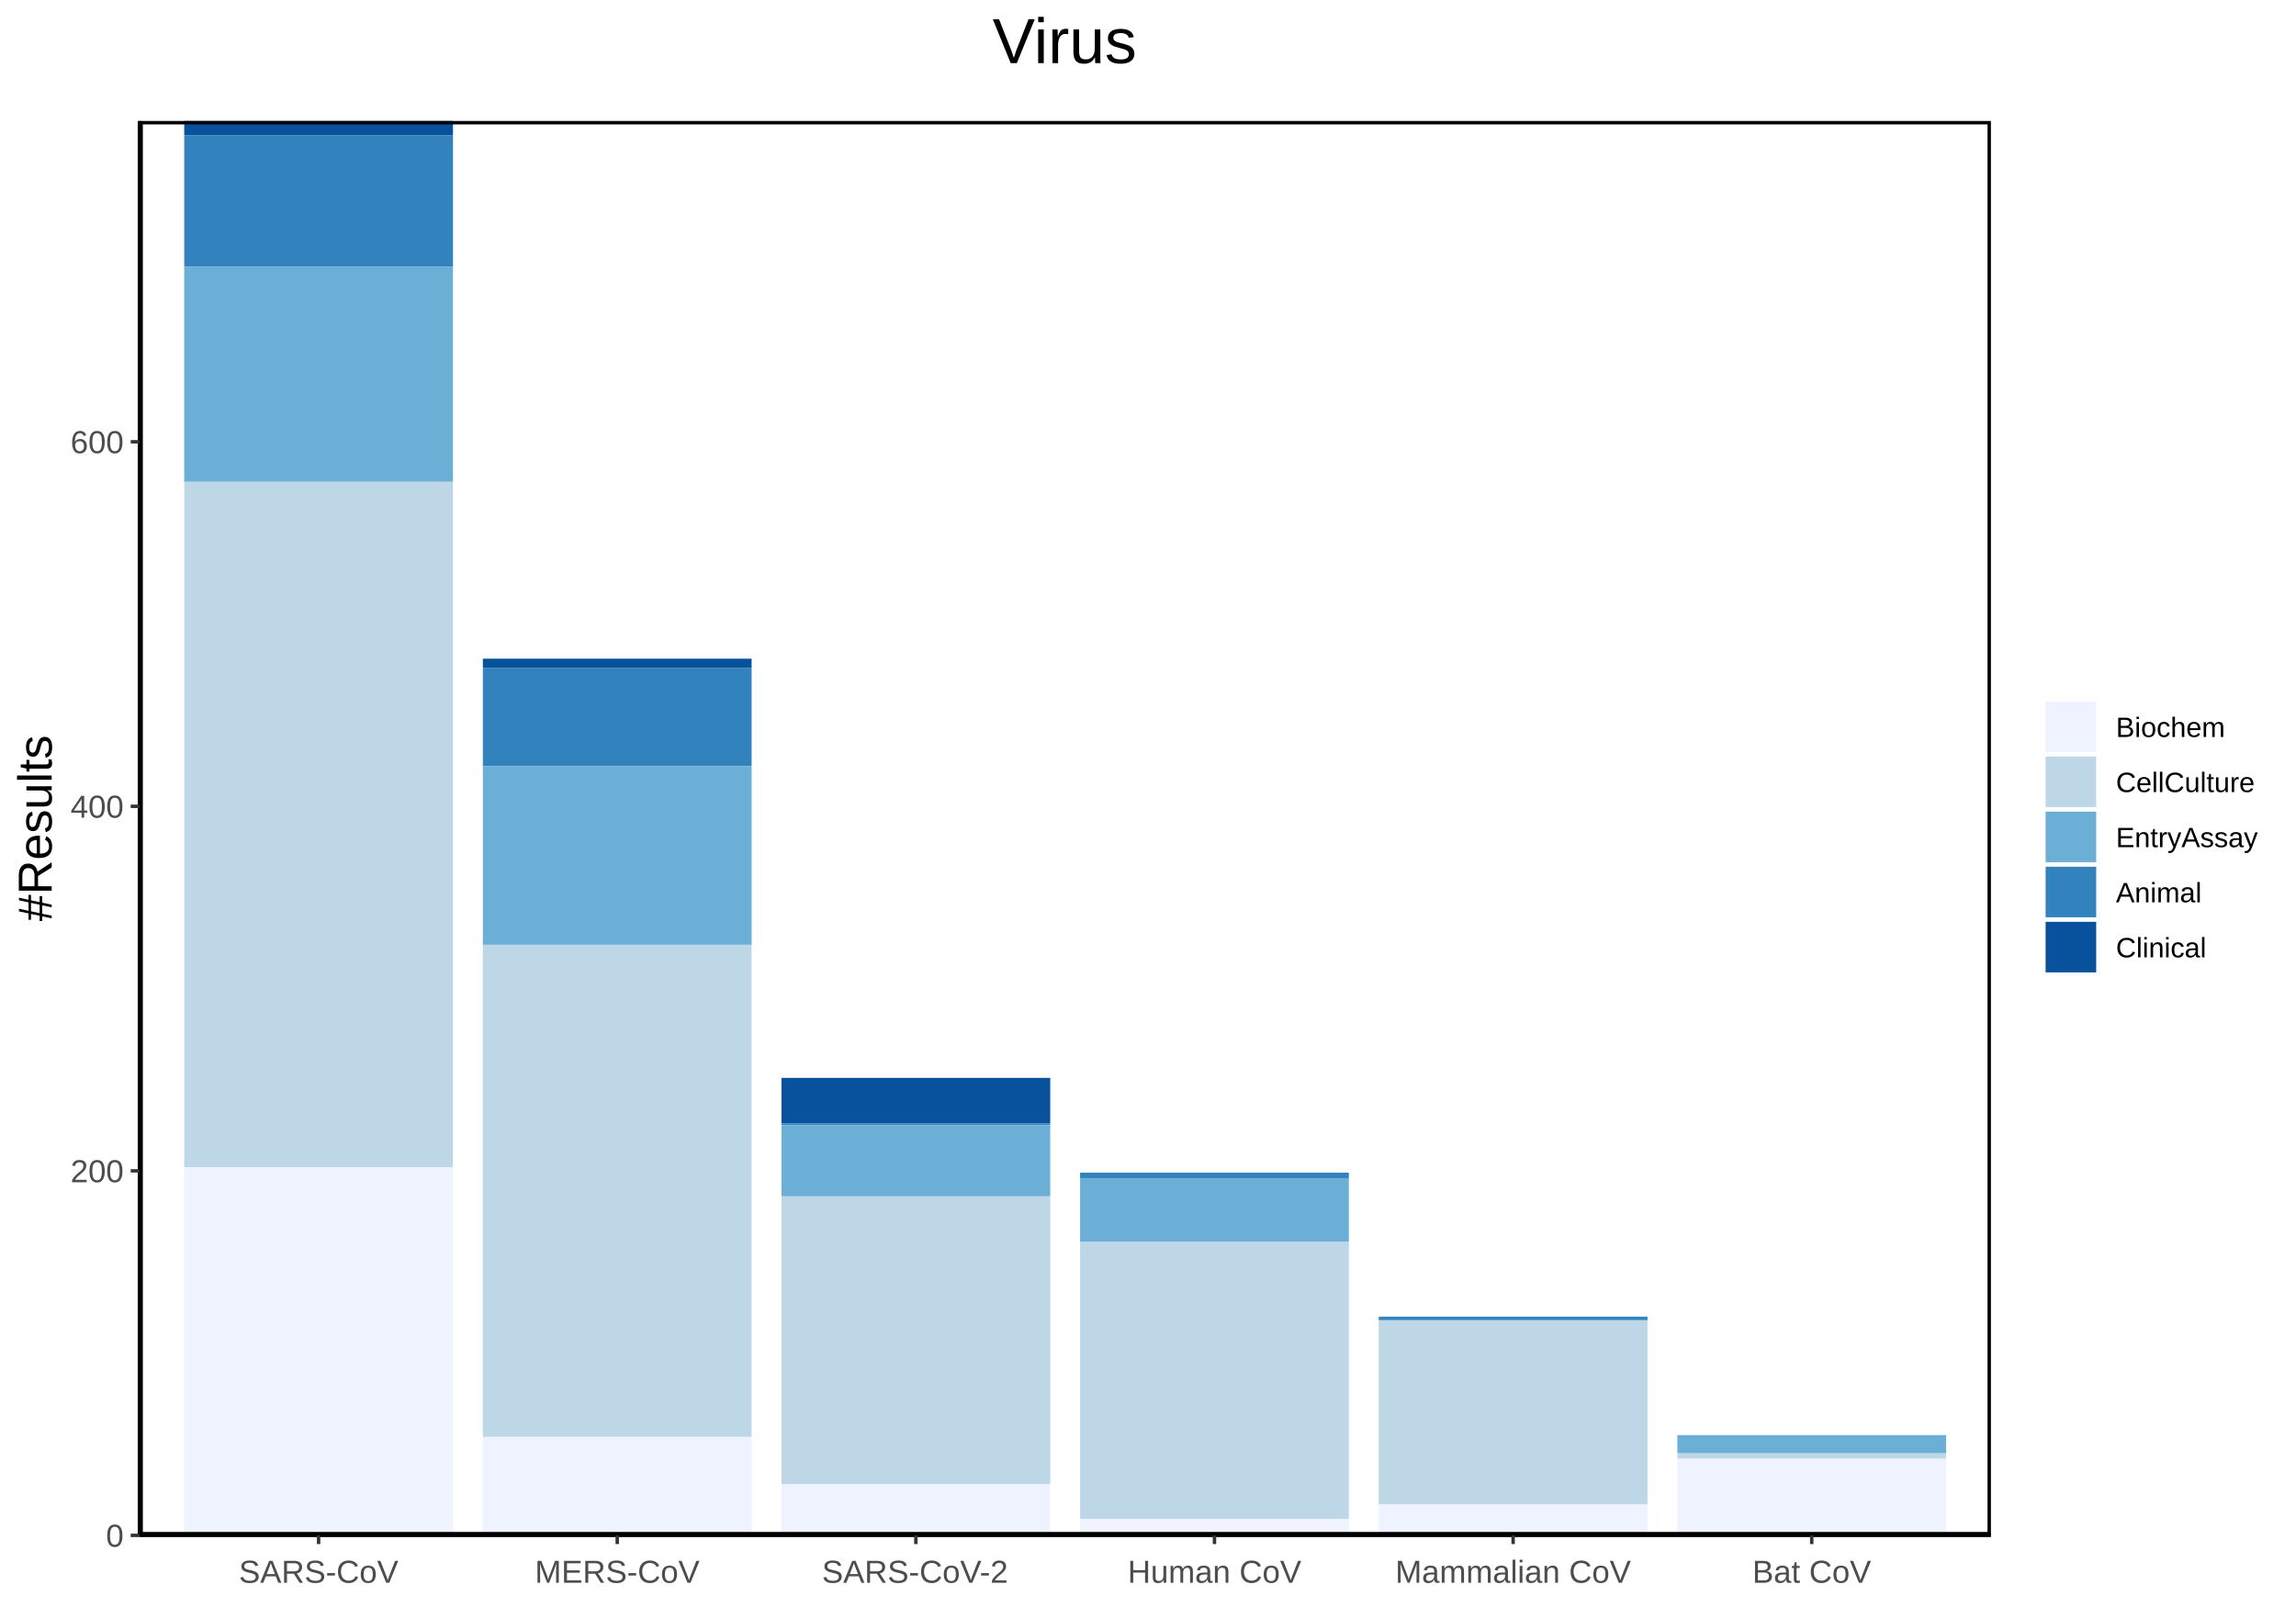
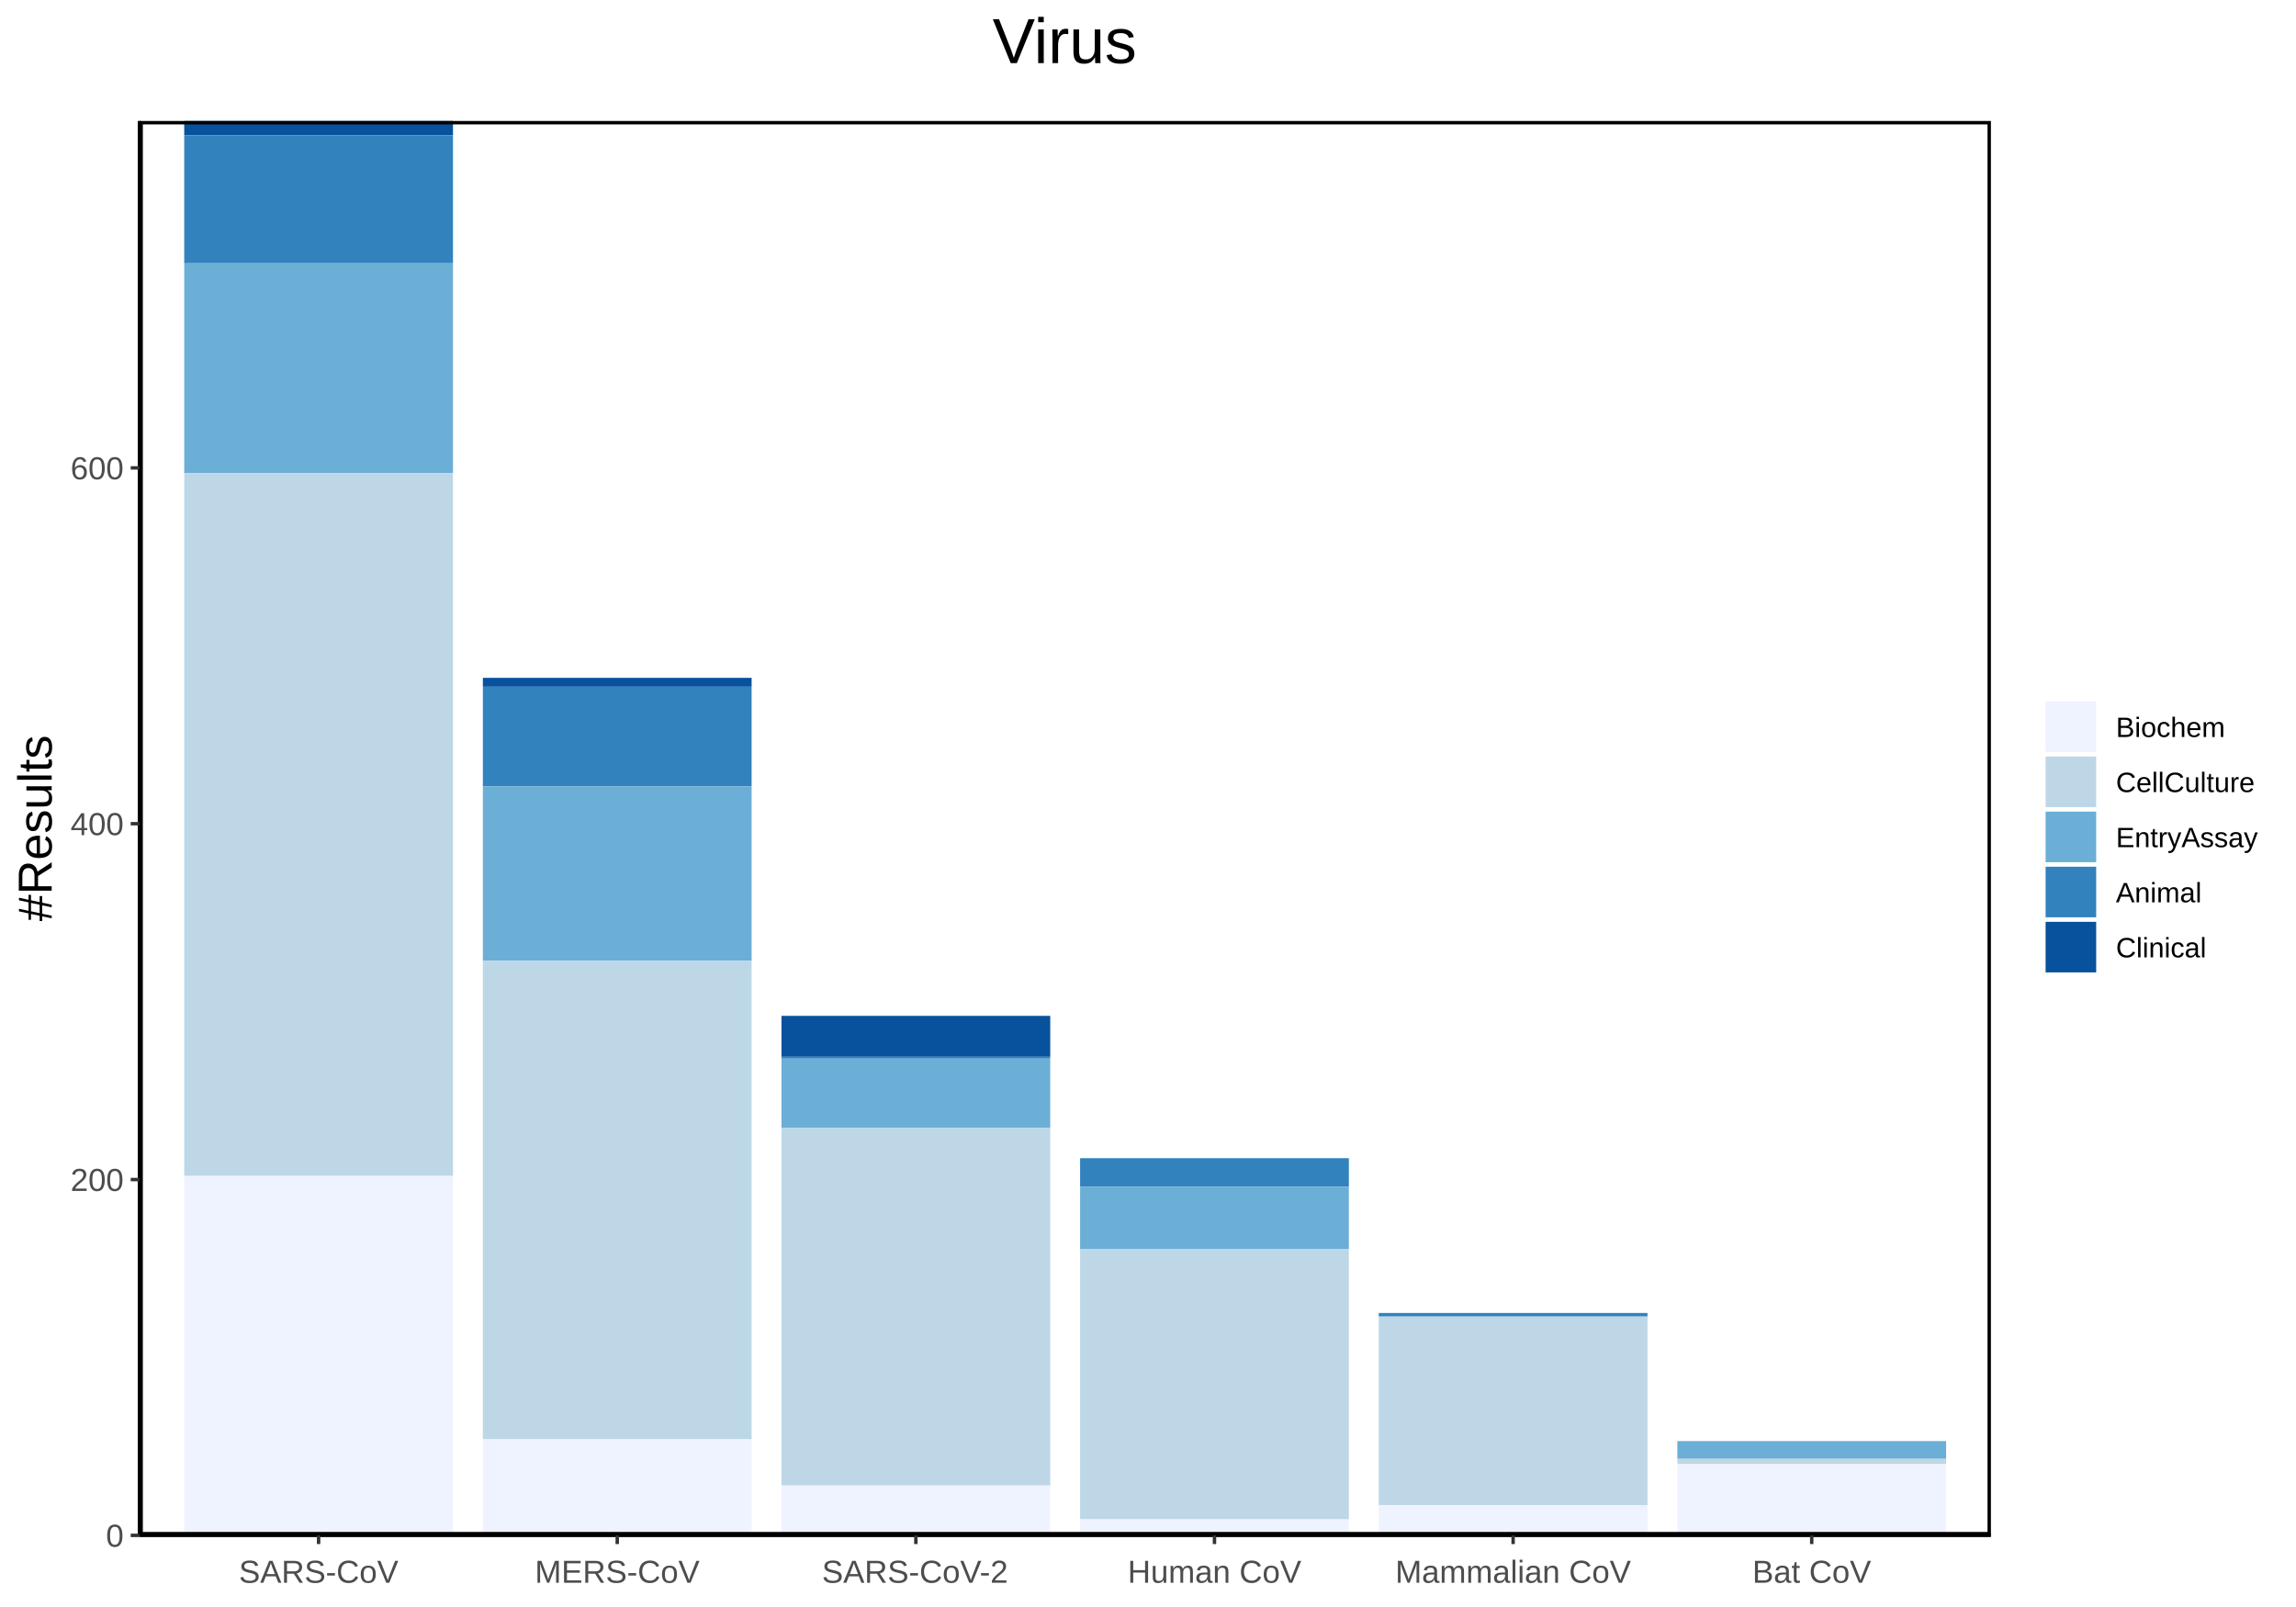
<svg xmlns="http://www.w3.org/2000/svg" viewBox="0 0 720.00 504.00">
  <defs>
    <style type="text/css">
    line, polyline, polygon, path, rect, circle {
      fill: none;
      stroke: #000000;
      stroke-linecap: round;
      stroke-linejoin: round;
      stroke-miterlimit: 10.00;
    }
  </style>
  </defs>
  <rect width="100%" height="100%" style="stroke: none; fill: #FFFFFF;" />
  <rect x="0.00" y="0.00" width="720.00" height="504.00" style="stroke-width: 1.07; stroke: #FFFFFF; fill: #FFFFFF;" />
  <defs>
    <clipPath id="cpNDMuNzN8NjI0LjMzfDQ4MS41M3wzNy45NA==">
      <rect x="43.73" y="37.94" width="580.60" height="443.59" />
    </clipPath>
  </defs>
  <rect x="43.73" y="37.94" width="580.60" height="443.59" style="stroke-width: 1.07; stroke: none; fill: #FFFFFF;" clip-path="url(#cpNDMuNzN8NjI0LjMzfDQ4MS41M3wzNy45NA==)" />
-   <rect x="57.77" y="37.94" width="84.28" height="4.57" style="stroke-width: 1.07; stroke: none; stroke-linecap: square; stroke-linejoin: miter; fill: #08519C;" clip-path="url(#cpNDMuNzN8NjI0LjMzfDQ4MS41M3wzNy45NA==)" />
-   <rect x="151.42" y="206.58" width="84.28" height="2.86" style="stroke-width: 1.07; stroke: none; stroke-linecap: square; stroke-linejoin: miter; fill: #08519C;" clip-path="url(#cpNDMuNzN8NjI0LjMzfDQ4MS41M3wzNy45NA==)" />
-   <rect x="245.06" y="338.05" width="84.28" height="14.29" style="stroke-width: 1.07; stroke: none; stroke-linecap: square; stroke-linejoin: miter; fill: #08519C;" clip-path="url(#cpNDMuNzN8NjI0LjMzfDQ4MS41M3wzNy45NA==)" />
-   <rect x="338.71" y="367.78" width="84.28" height="0.00" style="stroke-width: 1.07; stroke: none; stroke-linecap: square; stroke-linejoin: miter; fill: #08519C;" clip-path="url(#cpNDMuNzN8NjI0LjMzfDQ4MS41M3wzNy45NA==)" />
-   <rect x="432.36" y="412.94" width="84.28" height="0.00" style="stroke-width: 1.07; stroke: none; stroke-linecap: square; stroke-linejoin: miter; fill: #08519C;" clip-path="url(#cpNDMuNzN8NjI0LjMzfDQ4MS41M3wzNy45NA==)" />
-   <rect x="526.00" y="450.09" width="84.28" height="0.00" style="stroke-width: 1.07; stroke: none; stroke-linecap: square; stroke-linejoin: miter; fill: #08519C;" clip-path="url(#cpNDMuNzN8NjI0LjMzfDQ4MS41M3wzNy45NA==)" />
-   <rect x="57.77" y="42.52" width="84.28" height="41.16" style="stroke-width: 1.07; stroke: none; stroke-linecap: square; stroke-linejoin: miter; fill: #3182BD;" clip-path="url(#cpNDMuNzN8NjI0LjMzfDQ4MS41M3wzNy45NA==)" />
-   <rect x="151.42" y="209.43" width="84.28" height="30.87" style="stroke-width: 1.07; stroke: none; stroke-linecap: square; stroke-linejoin: miter; fill: #3182BD;" clip-path="url(#cpNDMuNzN8NjI0LjMzfDQ4MS41M3wzNy45NA==)" />
-   <rect x="245.06" y="352.34" width="84.28" height="0.57" style="stroke-width: 1.07; stroke: none; stroke-linecap: square; stroke-linejoin: miter; fill: #3182BD;" clip-path="url(#cpNDMuNzN8NjI0LjMzfDQ4MS41M3wzNy45NA==)" />
-   <rect x="338.71" y="367.78" width="84.28" height="1.71" style="stroke-width: 1.07; stroke: none; stroke-linecap: square; stroke-linejoin: miter; fill: #3182BD;" clip-path="url(#cpNDMuNzN8NjI0LjMzfDQ4MS41M3wzNy45NA==)" />
-   <rect x="432.36" y="412.94" width="84.28" height="1.14" style="stroke-width: 1.07; stroke: none; stroke-linecap: square; stroke-linejoin: miter; fill: #3182BD;" clip-path="url(#cpNDMuNzN8NjI0LjMzfDQ4MS41M3wzNy45NA==)" />
-   <rect x="526.00" y="450.09" width="84.28" height="0.00" style="stroke-width: 1.07; stroke: none; stroke-linecap: square; stroke-linejoin: miter; fill: #3182BD;" clip-path="url(#cpNDMuNzN8NjI0LjMzfDQ4MS41M3wzNy45NA==)" />
-   <rect x="57.77" y="83.67" width="84.28" height="67.45" style="stroke-width: 1.07; stroke: none; stroke-linecap: square; stroke-linejoin: miter; fill: #6BAED6;" clip-path="url(#cpNDMuNzN8NjI0LjMzfDQ4MS41M3wzNy45NA==)" />
-   <rect x="151.42" y="240.30" width="84.28" height="56.02" style="stroke-width: 1.07; stroke: none; stroke-linecap: square; stroke-linejoin: miter; fill: #6BAED6;" clip-path="url(#cpNDMuNzN8NjI0LjMzfDQ4MS41M3wzNy45NA==)" />
-   <rect x="245.06" y="352.92" width="84.28" height="22.29" style="stroke-width: 1.07; stroke: none; stroke-linecap: square; stroke-linejoin: miter; fill: #6BAED6;" clip-path="url(#cpNDMuNzN8NjI0LjMzfDQ4MS41M3wzNy45NA==)" />
-   <rect x="338.71" y="369.49" width="84.28" height="20.01" style="stroke-width: 1.07; stroke: none; stroke-linecap: square; stroke-linejoin: miter; fill: #6BAED6;" clip-path="url(#cpNDMuNzN8NjI0LjMzfDQ4MS41M3wzNy45NA==)" />
-   <rect x="432.36" y="414.08" width="84.28" height="0.00" style="stroke-width: 1.07; stroke: none; stroke-linecap: square; stroke-linejoin: miter; fill: #6BAED6;" clip-path="url(#cpNDMuNzN8NjI0LjMzfDQ4MS41M3wzNy45NA==)" />
-   <rect x="526.00" y="450.09" width="84.28" height="5.72" style="stroke-width: 1.07; stroke: none; stroke-linecap: square; stroke-linejoin: miter; fill: #6BAED6;" clip-path="url(#cpNDMuNzN8NjI0LjMzfDQ4MS41M3wzNy45NA==)" />
-   <rect x="57.77" y="151.13" width="84.28" height="214.94" style="stroke-width: 1.07; stroke: none; stroke-linecap: square; stroke-linejoin: miter; fill: #BDD7E7;" clip-path="url(#cpNDMuNzN8NjI0LjMzfDQ4MS41M3wzNy45NA==)" />
-   <rect x="151.42" y="296.32" width="84.28" height="154.34" style="stroke-width: 1.07; stroke: none; stroke-linecap: square; stroke-linejoin: miter; fill: #BDD7E7;" clip-path="url(#cpNDMuNzN8NjI0LjMzfDQ4MS41M3wzNy45NA==)" />
-   <rect x="245.06" y="375.21" width="84.28" height="90.32" style="stroke-width: 1.07; stroke: none; stroke-linecap: square; stroke-linejoin: miter; fill: #BDD7E7;" clip-path="url(#cpNDMuNzN8NjI0LjMzfDQ4MS41M3wzNy45NA==)" />
-   <rect x="338.71" y="389.50" width="84.28" height="86.89" style="stroke-width: 1.07; stroke: none; stroke-linecap: square; stroke-linejoin: miter; fill: #BDD7E7;" clip-path="url(#cpNDMuNzN8NjI0LjMzfDQ4MS41M3wzNy45NA==)" />
-   <rect x="432.36" y="414.08" width="84.28" height="57.74" style="stroke-width: 1.07; stroke: none; stroke-linecap: square; stroke-linejoin: miter; fill: #BDD7E7;" clip-path="url(#cpNDMuNzN8NjI0LjMzfDQ4MS41M3wzNy45NA==)" />
-   <rect x="526.00" y="455.81" width="84.28" height="1.71" style="stroke-width: 1.07; stroke: none; stroke-linecap: square; stroke-linejoin: miter; fill: #BDD7E7;" clip-path="url(#cpNDMuNzN8NjI0LjMzfDQ4MS41M3wzNy45NA==)" />
-   <rect x="57.77" y="366.06" width="84.28" height="115.47" style="stroke-width: 1.07; stroke: none; stroke-linecap: square; stroke-linejoin: miter; fill: #EFF3FF;" clip-path="url(#cpNDMuNzN8NjI0LjMzfDQ4MS41M3wzNy45NA==)" />
-   <rect x="151.42" y="450.67" width="84.28" height="30.87" style="stroke-width: 1.07; stroke: none; stroke-linecap: square; stroke-linejoin: miter; fill: #EFF3FF;" clip-path="url(#cpNDMuNzN8NjI0LjMzfDQ4MS41M3wzNy45NA==)" />
-   <rect x="245.06" y="465.53" width="84.28" height="16.01" style="stroke-width: 1.07; stroke: none; stroke-linecap: square; stroke-linejoin: miter; fill: #EFF3FF;" clip-path="url(#cpNDMuNzN8NjI0LjMzfDQ4MS41M3wzNy45NA==)" />
-   <rect x="338.71" y="476.39" width="84.28" height="5.14" style="stroke-width: 1.07; stroke: none; stroke-linecap: square; stroke-linejoin: miter; fill: #EFF3FF;" clip-path="url(#cpNDMuNzN8NjI0LjMzfDQ4MS41M3wzNy45NA==)" />
-   <rect x="432.36" y="471.82" width="84.28" height="9.72" style="stroke-width: 1.07; stroke: none; stroke-linecap: square; stroke-linejoin: miter; fill: #EFF3FF;" clip-path="url(#cpNDMuNzN8NjI0LjMzfDQ4MS41M3wzNy45NA==)" />
-   <rect x="526.00" y="457.53" width="84.28" height="24.01" style="stroke-width: 1.07; stroke: none; stroke-linecap: square; stroke-linejoin: miter; fill: #EFF3FF;" clip-path="url(#cpNDMuNzN8NjI0LjMzfDQ4MS41M3wzNy45NA==)" />
+   <rect x="57.77" y="37.94" width="84.28" height="4.46" style="stroke-width: 1.07; stroke: none; stroke-linecap: square; stroke-linejoin: miter; fill: #08519C;" clip-path="url(#cpNDMuNzN8NjI0LjMzfDQ4MS41M3wzNy45NA==)" />
+   <rect x="151.42" y="212.59" width="84.28" height="2.79" style="stroke-width: 1.07; stroke: none; stroke-linecap: square; stroke-linejoin: miter; fill: #08519C;" clip-path="url(#cpNDMuNzN8NjI0LjMzfDQ4MS41M3wzNy45NA==)" />
+   <rect x="245.06" y="318.60" width="84.28" height="12.83" style="stroke-width: 1.07; stroke: none; stroke-linecap: square; stroke-linejoin: miter; fill: #08519C;" clip-path="url(#cpNDMuNzN8NjI0LjMzfDQ4MS41M3wzNy45NA==)" />
+   <rect x="338.71" y="363.24" width="84.28" height="0.00" style="stroke-width: 1.07; stroke: none; stroke-linecap: square; stroke-linejoin: miter; fill: #08519C;" clip-path="url(#cpNDMuNzN8NjI0LjMzfDQ4MS41M3wzNy45NA==)" />
+   <rect x="432.36" y="411.79" width="84.28" height="0.00" style="stroke-width: 1.07; stroke: none; stroke-linecap: square; stroke-linejoin: miter; fill: #08519C;" clip-path="url(#cpNDMuNzN8NjI0LjMzfDQ4MS41M3wzNy45NA==)" />
+   <rect x="526.00" y="451.96" width="84.28" height="0.00" style="stroke-width: 1.07; stroke: none; stroke-linecap: square; stroke-linejoin: miter; fill: #08519C;" clip-path="url(#cpNDMuNzN8NjI0LjMzfDQ4MS41M3wzNy45NA==)" />
+   <rect x="57.77" y="42.41" width="84.28" height="40.17" style="stroke-width: 1.07; stroke: none; stroke-linecap: square; stroke-linejoin: miter; fill: #3182BD;" clip-path="url(#cpNDMuNzN8NjI0LjMzfDQ4MS41M3wzNy45NA==)" />
+   <rect x="151.42" y="215.38" width="84.28" height="31.25" style="stroke-width: 1.07; stroke: none; stroke-linecap: square; stroke-linejoin: miter; fill: #3182BD;" clip-path="url(#cpNDMuNzN8NjI0LjMzfDQ4MS41M3wzNy45NA==)" />
+   <rect x="245.06" y="331.44" width="84.28" height="0.56" style="stroke-width: 1.07; stroke: none; stroke-linecap: square; stroke-linejoin: miter; fill: #3182BD;" clip-path="url(#cpNDMuNzN8NjI0LjMzfDQ4MS41M3wzNy45NA==)" />
+   <rect x="338.71" y="363.24" width="84.28" height="8.93" style="stroke-width: 1.07; stroke: none; stroke-linecap: square; stroke-linejoin: miter; fill: #3182BD;" clip-path="url(#cpNDMuNzN8NjI0LjMzfDQ4MS41M3wzNy45NA==)" />
+   <rect x="432.36" y="411.79" width="84.28" height="1.12" style="stroke-width: 1.07; stroke: none; stroke-linecap: square; stroke-linejoin: miter; fill: #3182BD;" clip-path="url(#cpNDMuNzN8NjI0LjMzfDQ4MS41M3wzNy45NA==)" />
+   <rect x="526.00" y="451.96" width="84.28" height="0.00" style="stroke-width: 1.07; stroke: none; stroke-linecap: square; stroke-linejoin: miter; fill: #3182BD;" clip-path="url(#cpNDMuNzN8NjI0LjMzfDQ4MS41M3wzNy45NA==)" />
+   <rect x="57.77" y="82.58" width="84.28" height="65.84" style="stroke-width: 1.07; stroke: none; stroke-linecap: square; stroke-linejoin: miter; fill: #6BAED6;" clip-path="url(#cpNDMuNzN8NjI0LjMzfDQ4MS41M3wzNy45NA==)" />
+   <rect x="151.42" y="246.63" width="84.28" height="54.68" style="stroke-width: 1.07; stroke: none; stroke-linecap: square; stroke-linejoin: miter; fill: #6BAED6;" clip-path="url(#cpNDMuNzN8NjI0LjMzfDQ4MS41M3wzNy45NA==)" />
+   <rect x="245.06" y="332.00" width="84.28" height="21.76" style="stroke-width: 1.07; stroke: none; stroke-linecap: square; stroke-linejoin: miter; fill: #6BAED6;" clip-path="url(#cpNDMuNzN8NjI0LjMzfDQ4MS41M3wzNy45NA==)" />
+   <rect x="338.71" y="372.17" width="84.28" height="19.53" style="stroke-width: 1.07; stroke: none; stroke-linecap: square; stroke-linejoin: miter; fill: #6BAED6;" clip-path="url(#cpNDMuNzN8NjI0LjMzfDQ4MS41M3wzNy45NA==)" />
+   <rect x="432.36" y="412.90" width="84.28" height="0.00" style="stroke-width: 1.07; stroke: none; stroke-linecap: square; stroke-linejoin: miter; fill: #6BAED6;" clip-path="url(#cpNDMuNzN8NjI0LjMzfDQ4MS41M3wzNy45NA==)" />
+   <rect x="526.00" y="451.96" width="84.28" height="5.58" style="stroke-width: 1.07; stroke: none; stroke-linecap: square; stroke-linejoin: miter; fill: #6BAED6;" clip-path="url(#cpNDMuNzN8NjI0LjMzfDQ4MS41M3wzNy45NA==)" />
+   <rect x="57.77" y="148.42" width="84.28" height="220.40" style="stroke-width: 1.07; stroke: none; stroke-linecap: square; stroke-linejoin: miter; fill: #BDD7E7;" clip-path="url(#cpNDMuNzN8NjI0LjMzfDQ4MS41M3wzNy45NA==)" />
+   <rect x="151.42" y="301.31" width="84.28" height="150.10" style="stroke-width: 1.07; stroke: none; stroke-linecap: square; stroke-linejoin: miter; fill: #BDD7E7;" clip-path="url(#cpNDMuNzN8NjI0LjMzfDQ4MS41M3wzNy45NA==)" />
+   <rect x="245.06" y="353.76" width="84.28" height="112.15" style="stroke-width: 1.07; stroke: none; stroke-linecap: square; stroke-linejoin: miter; fill: #BDD7E7;" clip-path="url(#cpNDMuNzN8NjI0LjMzfDQ4MS41M3wzNy45NA==)" />
+   <rect x="338.71" y="391.70" width="84.28" height="84.81" style="stroke-width: 1.07; stroke: none; stroke-linecap: square; stroke-linejoin: miter; fill: #BDD7E7;" clip-path="url(#cpNDMuNzN8NjI0LjMzfDQ4MS41M3wzNy45NA==)" />
+   <rect x="432.36" y="412.90" width="84.28" height="59.15" style="stroke-width: 1.07; stroke: none; stroke-linecap: square; stroke-linejoin: miter; fill: #BDD7E7;" clip-path="url(#cpNDMuNzN8NjI0LjMzfDQ4MS41M3wzNy45NA==)" />
+   <rect x="526.00" y="457.54" width="84.28" height="1.67" style="stroke-width: 1.07; stroke: none; stroke-linecap: square; stroke-linejoin: miter; fill: #BDD7E7;" clip-path="url(#cpNDMuNzN8NjI0LjMzfDQ4MS41M3wzNy45NA==)" />
+   <rect x="57.77" y="368.82" width="84.28" height="112.71" style="stroke-width: 1.07; stroke: none; stroke-linecap: square; stroke-linejoin: miter; fill: #EFF3FF;" clip-path="url(#cpNDMuNzN8NjI0LjMzfDQ4MS41M3wzNy45NA==)" />
+   <rect x="151.42" y="451.40" width="84.28" height="30.13" style="stroke-width: 1.07; stroke: none; stroke-linecap: square; stroke-linejoin: miter; fill: #EFF3FF;" clip-path="url(#cpNDMuNzN8NjI0LjMzfDQ4MS41M3wzNy45NA==)" />
+   <rect x="245.06" y="465.91" width="84.28" height="15.62" style="stroke-width: 1.07; stroke: none; stroke-linecap: square; stroke-linejoin: miter; fill: #EFF3FF;" clip-path="url(#cpNDMuNzN8NjI0LjMzfDQ4MS41M3wzNy45NA==)" />
+   <rect x="338.71" y="476.51" width="84.28" height="5.02" style="stroke-width: 1.07; stroke: none; stroke-linecap: square; stroke-linejoin: miter; fill: #EFF3FF;" clip-path="url(#cpNDMuNzN8NjI0LjMzfDQ4MS41M3wzNy45NA==)" />
+   <rect x="432.36" y="472.05" width="84.28" height="9.49" style="stroke-width: 1.07; stroke: none; stroke-linecap: square; stroke-linejoin: miter; fill: #EFF3FF;" clip-path="url(#cpNDMuNzN8NjI0LjMzfDQ4MS41M3wzNy45NA==)" />
+   <rect x="526.00" y="459.21" width="84.28" height="22.32" style="stroke-width: 1.07; stroke: none; stroke-linecap: square; stroke-linejoin: miter; fill: #EFF3FF;" clip-path="url(#cpNDMuNzN8NjI0LjMzfDQ4MS41M3wzNy45NA==)" />
  <rect x="43.73" y="37.94" width="580.60" height="443.59" style="stroke-width: 2.13;" clip-path="url(#cpNDMuNzN8NjI0LjMzfDQ4MS41M3wzNy45NA==)" />
  <defs>
    <clipPath id="cpMC4wMHw3MjAuMDB8NTA0LjAwfDAuMDA=">
      <rect x="0.00" y="0.00" width="720.00" height="504.00" />
    </clipPath>
  </defs>
  <polyline points="43.73,481.53 43.73,37.94 " style="stroke-width: 1.07; stroke-linecap: butt;" clip-path="url(#cpMC4wMHw3MjAuMDB8NTA0LjAwfDAuMDA=)" />
  <g clip-path="url(#cpMC4wMHw3MjAuMDB8NTA0LjAwfDAuMDA=)">
    <text x="33.23" y="485.11" style="font-size: 10.00px; fill: #4D4D4D; font-family: Arial;" textLength="5.56px" lengthAdjust="spacingAndGlyphs">0</text>
  </g>
  <g clip-path="url(#cpMC4wMHw3MjAuMDB8NTA0LjAwfDAuMDA=)">
-     <text x="22.11" y="370.78" style="font-size: 10.00px; fill: #4D4D4D; font-family: Arial;" textLength="16.68px" lengthAdjust="spacingAndGlyphs">200</text>
+     <text x="22.11" y="373.52" style="font-size: 10.00px; fill: #4D4D4D; font-family: Arial;" textLength="16.68px" lengthAdjust="spacingAndGlyphs">200</text>
  </g>
  <g clip-path="url(#cpMC4wMHw3MjAuMDB8NTA0LjAwfDAuMDA=)">
-     <text x="22.11" y="256.46" style="font-size: 10.00px; fill: #4D4D4D; font-family: Arial;" textLength="16.68px" lengthAdjust="spacingAndGlyphs">400</text>
+     <text x="22.11" y="261.92" style="font-size: 10.00px; fill: #4D4D4D; font-family: Arial;" textLength="16.68px" lengthAdjust="spacingAndGlyphs">400</text>
  </g>
  <g clip-path="url(#cpMC4wMHw3MjAuMDB8NTA0LjAwfDAuMDA=)">
-     <text x="22.11" y="142.13" style="font-size: 10.00px; fill: #4D4D4D; font-family: Arial;" textLength="16.68px" lengthAdjust="spacingAndGlyphs">600</text>
+     <text x="22.11" y="150.33" style="font-size: 10.00px; fill: #4D4D4D; font-family: Arial;" textLength="16.68px" lengthAdjust="spacingAndGlyphs">600</text>
  </g>
  <polyline points="40.99,481.53 43.73,481.53 " style="stroke-width: 1.07; stroke: #333333; stroke-linecap: butt;" clip-path="url(#cpMC4wMHw3MjAuMDB8NTA0LjAwfDAuMDA=)" />
-   <polyline points="40.99,367.21 43.73,367.21 " style="stroke-width: 1.07; stroke: #333333; stroke-linecap: butt;" clip-path="url(#cpMC4wMHw3MjAuMDB8NTA0LjAwfDAuMDA=)" />
-   <polyline points="40.99,252.88 43.73,252.88 " style="stroke-width: 1.07; stroke: #333333; stroke-linecap: butt;" clip-path="url(#cpMC4wMHw3MjAuMDB8NTA0LjAwfDAuMDA=)" />
-   <polyline points="40.99,138.55 43.73,138.55 " style="stroke-width: 1.07; stroke: #333333; stroke-linecap: butt;" clip-path="url(#cpMC4wMHw3MjAuMDB8NTA0LjAwfDAuMDA=)" />
+   <polyline points="40.99,369.94 43.73,369.94 " style="stroke-width: 1.07; stroke: #333333; stroke-linecap: butt;" clip-path="url(#cpMC4wMHw3MjAuMDB8NTA0LjAwfDAuMDA=)" />
+   <polyline points="40.99,258.34 43.73,258.34 " style="stroke-width: 1.07; stroke: #333333; stroke-linecap: butt;" clip-path="url(#cpMC4wMHw3MjAuMDB8NTA0LjAwfDAuMDA=)" />
+   <polyline points="40.99,146.75 43.73,146.75 " style="stroke-width: 1.07; stroke: #333333; stroke-linecap: butt;" clip-path="url(#cpMC4wMHw3MjAuMDB8NTA0LjAwfDAuMDA=)" />
  <polyline points="43.73,481.53 624.33,481.53 " style="stroke-width: 1.07; stroke-linecap: butt;" clip-path="url(#cpMC4wMHw3MjAuMDB8NTA0LjAwfDAuMDA=)" />
  <polyline points="99.91,484.27 99.91,481.53 " style="stroke-width: 1.07; stroke: #333333; stroke-linecap: butt;" clip-path="url(#cpMC4wMHw3MjAuMDB8NTA0LjAwfDAuMDA=)" />
  <polyline points="193.56,484.27 193.56,481.53 " style="stroke-width: 1.07; stroke: #333333; stroke-linecap: butt;" clip-path="url(#cpMC4wMHw3MjAuMDB8NTA0LjAwfDAuMDA=)" />
  <polyline points="287.20,484.27 287.20,481.53 " style="stroke-width: 1.07; stroke: #333333; stroke-linecap: butt;" clip-path="url(#cpMC4wMHw3MjAuMDB8NTA0LjAwfDAuMDA=)" />
  <polyline points="380.85,484.27 380.85,481.53 " style="stroke-width: 1.07; stroke: #333333; stroke-linecap: butt;" clip-path="url(#cpMC4wMHw3MjAuMDB8NTA0LjAwfDAuMDA=)" />
  <polyline points="474.50,484.27 474.50,481.53 " style="stroke-width: 1.07; stroke: #333333; stroke-linecap: butt;" clip-path="url(#cpMC4wMHw3MjAuMDB8NTA0LjAwfDAuMDA=)" />
  <polyline points="568.14,484.27 568.14,481.53 " style="stroke-width: 1.07; stroke: #333333; stroke-linecap: butt;" clip-path="url(#cpMC4wMHw3MjAuMDB8NTA0LjAwfDAuMDA=)" />
  <g clip-path="url(#cpMC4wMHw3MjAuMDB8NTA0LjAwfDAuMDA=)">
    <text x="74.91" y="496.41" style="font-size: 10.00px; fill: #4D4D4D; font-family: Arial;" textLength="50.01px" lengthAdjust="spacingAndGlyphs">SARS-CoV</text>
  </g>
  <g clip-path="url(#cpMC4wMHw3MjAuMDB8NTA0LjAwfDAuMDA=)">
    <text x="167.72" y="496.41" style="font-size: 10.00px; fill: #4D4D4D; font-family: Arial;" textLength="51.67px" lengthAdjust="spacingAndGlyphs">MERS-CoV</text>
  </g>
  <g clip-path="url(#cpMC4wMHw3MjAuMDB8NTA0LjAwfDAuMDA=)">
    <text x="257.75" y="496.41" style="font-size: 10.00px; fill: #4D4D4D; font-family: Arial;" textLength="58.91px" lengthAdjust="spacingAndGlyphs">SARS-CoV-2</text>
  </g>
  <g clip-path="url(#cpMC4wMHw3MjAuMDB8NTA0LjAwfDAuMDA=)">
    <text x="353.62" y="496.41" style="font-size: 10.00px; fill: #4D4D4D; font-family: Arial;" textLength="54.47px" lengthAdjust="spacingAndGlyphs">Human CoV</text>
  </g>
  <g clip-path="url(#cpMC4wMHw3MjAuMDB8NTA0LjAwfDAuMDA=)">
    <text x="437.54" y="496.41" style="font-size: 10.00px; fill: #4D4D4D; font-family: Arial;" textLength="73.91px" lengthAdjust="spacingAndGlyphs">Mammalian CoV</text>
  </g>
  <g clip-path="url(#cpMC4wMHw3MjAuMDB8NTA0LjAwfDAuMDA=)">
    <text x="549.52" y="496.41" style="font-size: 10.00px; fill: #4D4D4D; font-family: Arial;" textLength="37.24px" lengthAdjust="spacingAndGlyphs">Bat CoV</text>
  </g>
  <g clip-path="url(#cpMC4wMHw3MjAuMDB8NTA0LjAwfDAuMDA=)">
    <text transform="translate(16.21,288.92) rotate(-90)" style="font-size: 15.00px; font-family: Arial;" textLength="58.36px" lengthAdjust="spacingAndGlyphs">#Results</text>
  </g>
  <rect x="635.29" y="208.32" width="79.23" height="102.84" style="stroke-width: 1.07; stroke: none; fill: #FFFFFF;" clip-path="url(#cpMC4wMHw3MjAuMDB8NTA0LjAwfDAuMDA=)" />
  <rect x="641.48" y="219.99" width="15.86" height="15.86" style="stroke-width: 1.07; stroke: none; stroke-linecap: square; stroke-linejoin: miter; fill: #EFF3FF;" clip-path="url(#cpMC4wMHw3MjAuMDB8NTA0LjAwfDAuMDA=)" />
  <rect x="641.48" y="237.27" width="15.86" height="15.86" style="stroke-width: 1.07; stroke: none; stroke-linecap: square; stroke-linejoin: miter; fill: #BDD7E7;" clip-path="url(#cpMC4wMHw3MjAuMDB8NTA0LjAwfDAuMDA=)" />
  <rect x="641.48" y="254.55" width="15.86" height="15.86" style="stroke-width: 1.07; stroke: none; stroke-linecap: square; stroke-linejoin: miter; fill: #6BAED6;" clip-path="url(#cpMC4wMHw3MjAuMDB8NTA0LjAwfDAuMDA=)" />
  <rect x="641.48" y="271.83" width="15.86" height="15.86" style="stroke-width: 1.07; stroke: none; stroke-linecap: square; stroke-linejoin: miter; fill: #3182BD;" clip-path="url(#cpMC4wMHw3MjAuMDB8NTA0LjAwfDAuMDA=)" />
  <rect x="641.48" y="289.11" width="15.86" height="15.86" style="stroke-width: 1.07; stroke: none; stroke-linecap: square; stroke-linejoin: miter; fill: #08519C;" clip-path="url(#cpMC4wMHw3MjAuMDB8NTA0LjAwfDAuMDA=)" />
  <g clip-path="url(#cpMC4wMHw3MjAuMDB8NTA0LjAwfDAuMDA=)">
    <text x="663.53" y="231.14" style="font-size: 8.80px; font-family: Arial;" textLength="35.02px" lengthAdjust="spacingAndGlyphs">Biochem</text>
  </g>
  <g clip-path="url(#cpMC4wMHw3MjAuMDB8NTA0LjAwfDAuMDA=)">
    <text x="663.53" y="248.42" style="font-size: 8.80px; font-family: Arial;" textLength="44.52px" lengthAdjust="spacingAndGlyphs">CellCulture</text>
  </g>
  <g clip-path="url(#cpMC4wMHw3MjAuMDB8NTA0LjAwfDAuMDA=)">
    <text x="663.53" y="265.70" style="font-size: 8.80px; font-family: Arial;" textLength="45.51px" lengthAdjust="spacingAndGlyphs">EntryAssay</text>
  </g>
  <g clip-path="url(#cpMC4wMHw3MjAuMDB8NTA0LjAwfDAuMDA=)">
    <text x="663.53" y="282.98" style="font-size: 8.80px; font-family: Arial;" textLength="27.51px" lengthAdjust="spacingAndGlyphs">Animal</text>
  </g>
  <g clip-path="url(#cpMC4wMHw3MjAuMDB8NTA0LjAwfDAuMDA=)">
    <text x="663.53" y="300.26" style="font-size: 8.80px; font-family: Arial;" textLength="29.01px" lengthAdjust="spacingAndGlyphs">Clinical</text>
  </g>
  <g clip-path="url(#cpMC4wMHw3MjAuMDB8NTA0LjAwfDAuMDA=)">
    <text x="311.24" y="19.79" style="font-size: 20.00px; font-family: Arial;" textLength="45.57px" lengthAdjust="spacingAndGlyphs">Virus</text>
  </g>
</svg>
